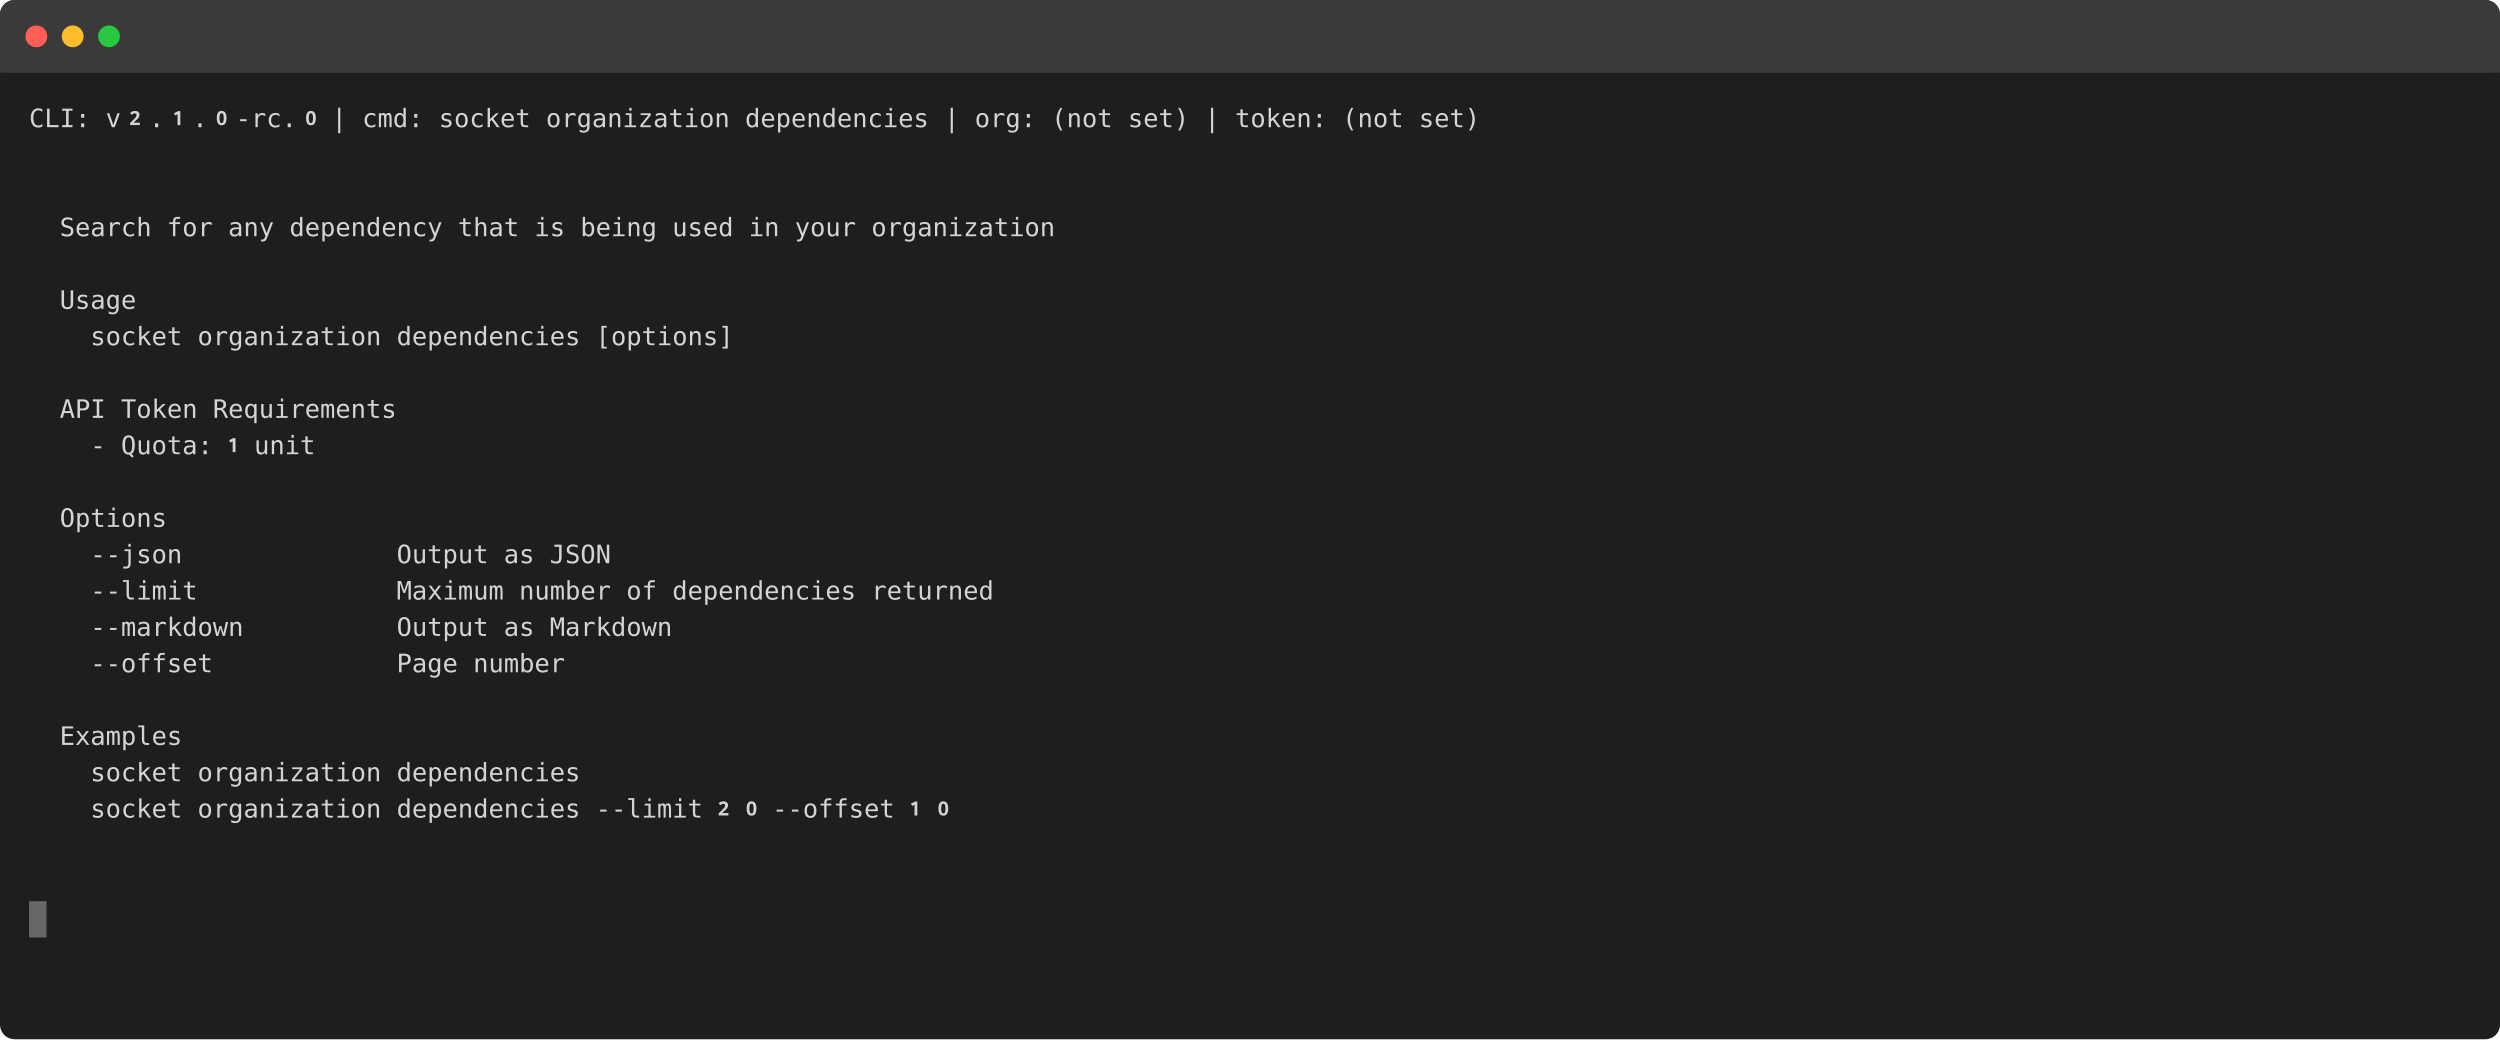
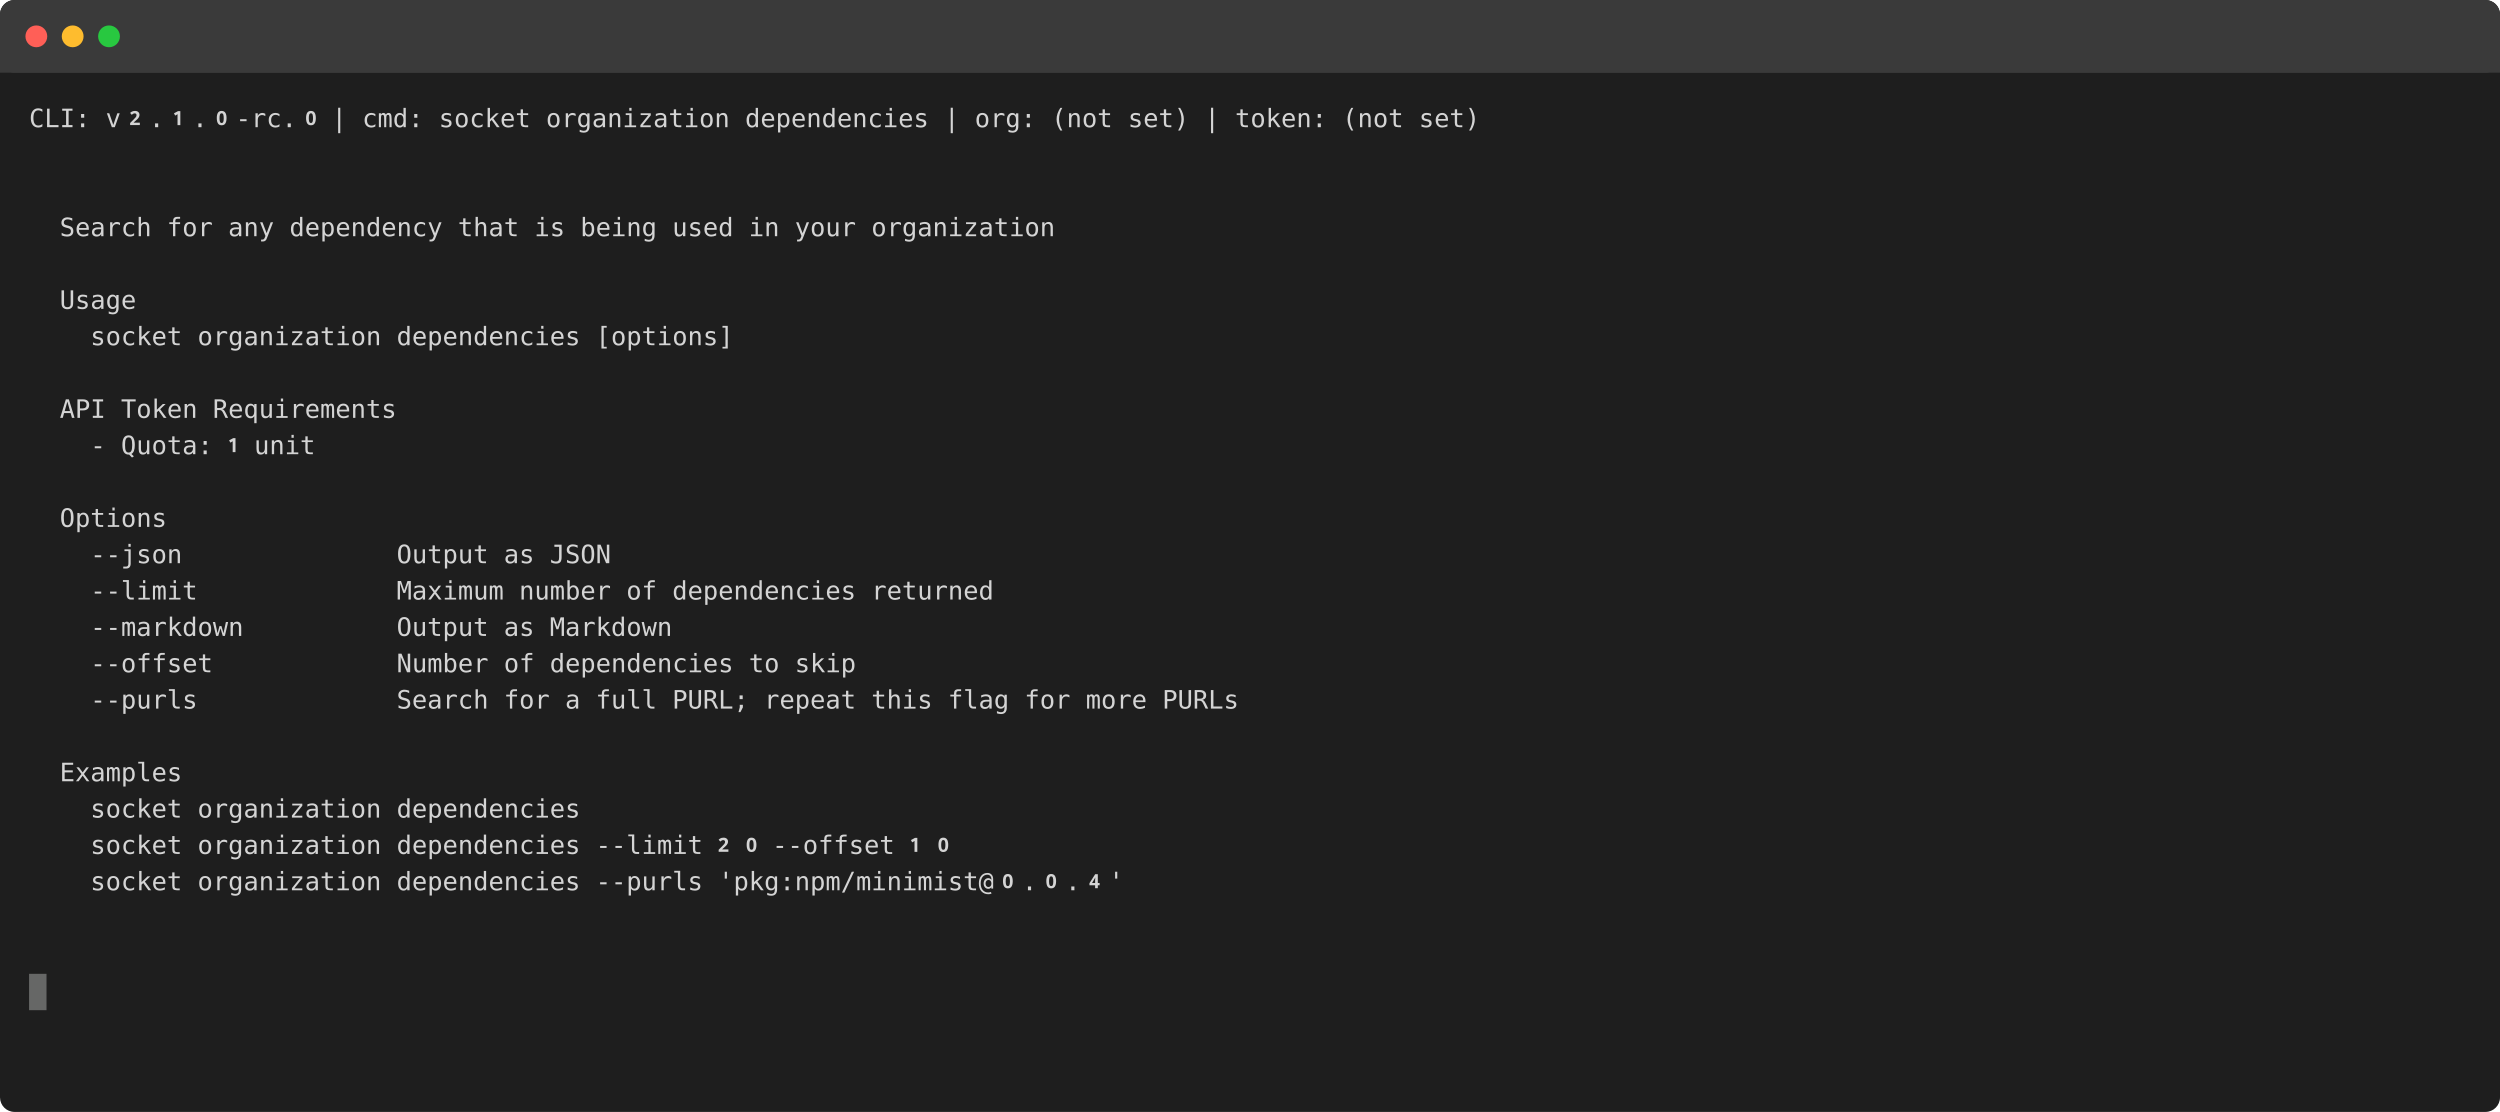
- <svg xmlns="http://www.w3.org/2000/svg" width="1376" height="572" viewBox="0 0 1376 572" preserveAspectRatio="xMidYMid meet">
+ <svg xmlns="http://www.w3.org/2000/svg" width="1376" height="612" viewBox="0 0 1376 612" preserveAspectRatio="xMidYMid meet">
  <defs>
    <clipPath id="terminal-clip">
-       <rect x="0" y="0" width="1376" height="572" rx="8" ry="8" />
+       <rect x="0" y="0" width="1376" height="612" rx="8" ry="8" />
    </clipPath>
  </defs>
  <g clip-path="url(#terminal-clip)">
-     <rect x="0" y="0" width="1376" height="572" rx="8" ry="8" fill="#1e1e1e" />
+     <rect x="0" y="0" width="1376" height="612" rx="8" ry="8" fill="#1e1e1e" />
    <g transform="translate(0, 0)">
      <rect width="1376" height="40" rx="8" ry="8" fill="#3a3a3a" />
      <rect y="32" width="1376" height="8" fill="#3a3a3a" />
      <circle cx="20" cy="20" r="6" fill="#ff5f57" />
      <circle cx="40" cy="20" r="6" fill="#febc2e" />
      <circle cx="60" cy="20" r="6" fill="#28c840" />
    </g>
    <g transform="translate(16, 56)">
      <text x="0" y="14" xml:space="preserve" font-family="'JetBrains Mono', 'Noto Sans Symbols 2', monospace" font-size="14" fill="#d4d4d4">
        <tspan x="0 9.6 19.2 28.8 38.4 48 57.6 67.2 76.8 86.4 96 105.6 115.2 124.8 134.4 144 153.6 163.2 172.8 182.4 192 201.6 211.2 220.8 230.4 240 249.6 259.2 268.8 278.4 288 297.6 307.2 316.8 326.4 336 345.6 355.2 364.8 374.4 384 393.6 403.2 412.8 422.4 432 441.6 451.2 460.8 470.4 480 489.6 499.2 508.8 518.4 528 537.6 547.2 556.8 566.4 576 585.6 595.2 604.8 614.4 624 633.6 643.2 652.8 662.4 672 681.6 691.2 700.8 710.4 720 729.6 739.2 748.8 758.4 768 777.6 787.2 796.8 806.4 816 825.6 835.2 844.8 854.4 864 873.6 883.2 892.8 902.4 912 921.6 931.2 940.8 950.4 960 969.6 979.2 988.8 998.4 1008 1017.6 1027.2 1036.8 1046.4 1056 1065.6 1075.2 1084.8 1094.4 1104 1113.6 1123.2 1132.8 1142.4 1152 1161.6 1171.2 1180.8 1190.4 1200 1209.6 1219.2 1228.8 1238.4 1248 1257.6 1267.2 1276.8 1286.4 1296 1305.6 1315.2 1324.8 1334.4">CLI: v2.1.0-rc.0 | cmd: socket organization dependencies | org: (not set) | token: (not set)                                                </tspan>
      </text>
      <text x="0" y="34" xml:space="preserve" font-family="'JetBrains Mono', 'Noto Sans Symbols 2', monospace" font-size="14" fill="#d4d4d4">
        <tspan x="0 9.6 19.2 28.8 38.4 48 57.6 67.2 76.8 86.4 96 105.6 115.2 124.8 134.4 144 153.6 163.2 172.8 182.4 192 201.6 211.2 220.8 230.4 240 249.6 259.2 268.8 278.4 288 297.6 307.2 316.8 326.4 336 345.6 355.2 364.8 374.4 384 393.6 403.2 412.8 422.4 432 441.6 451.2 460.8 470.4 480 489.6 499.2 508.8 518.4 528 537.6 547.2 556.8 566.4 576 585.6 595.2 604.8 614.4 624 633.6 643.2 652.8 662.4 672 681.6 691.2 700.8 710.4 720 729.6 739.2 748.8 758.4 768 777.6 787.2 796.8 806.4 816 825.6 835.2 844.8 854.4 864 873.6 883.2 892.8 902.4 912 921.6 931.2 940.8 950.4 960 969.6 979.2 988.8 998.4 1008 1017.6 1027.2 1036.8 1046.4 1056 1065.6 1075.2 1084.8 1094.4 1104 1113.6 1123.2 1132.8 1142.4 1152 1161.6 1171.2 1180.8 1190.4 1200 1209.6 1219.2 1228.8 1238.4 1248 1257.6 1267.2 1276.8 1286.4 1296 1305.6 1315.2 1324.8 1334.4">                                                                                                                                            </tspan>
      </text>
      <text x="0" y="54" xml:space="preserve" font-family="'JetBrains Mono', 'Noto Sans Symbols 2', monospace" font-size="14" fill="#d4d4d4">
        <tspan x="0 9.6 19.2 28.8 38.4 48 57.6 67.2 76.8 86.4 96 105.6 115.2 124.8 134.4 144 153.6 163.2 172.8 182.4 192 201.6 211.2 220.8 230.4 240 249.6 259.2 268.8 278.4 288 297.6 307.2 316.8 326.4 336 345.6 355.2 364.8 374.4 384 393.6 403.2 412.8 422.4 432 441.6 451.2 460.8 470.4 480 489.6 499.2 508.8 518.4 528 537.6 547.2 556.8 566.4 576 585.6 595.2 604.8 614.4 624 633.6 643.2 652.8 662.4 672 681.6 691.2 700.8 710.4 720 729.6 739.2 748.8 758.4 768 777.6 787.2 796.8 806.4 816 825.6 835.2 844.8 854.4 864 873.6 883.2 892.8 902.4 912 921.6 931.2 940.8 950.4 960 969.6 979.2 988.8 998.4 1008 1017.6 1027.2 1036.8 1046.4 1056 1065.6 1075.2 1084.8 1094.4 1104 1113.6 1123.2 1132.8 1142.4 1152 1161.6 1171.2 1180.8 1190.4 1200 1209.6 1219.2 1228.8 1238.4 1248 1257.6 1267.2 1276.8 1286.4 1296 1305.6 1315.2 1324.8 1334.4">                                                                                                                                            </tspan>
      </text>
      <text x="0" y="74" xml:space="preserve" font-family="'JetBrains Mono', 'Noto Sans Symbols 2', monospace" font-size="14" fill="#d4d4d4">
        <tspan x="0 9.6 19.2 28.8 38.4 48 57.6 67.2 76.8 86.4 96 105.6 115.2 124.8 134.4 144 153.6 163.2 172.8 182.4 192 201.6 211.2 220.8 230.4 240 249.6 259.2 268.8 278.4 288 297.6 307.2 316.8 326.4 336 345.6 355.2 364.8 374.4 384 393.6 403.2 412.8 422.4 432 441.6 451.2 460.8 470.4 480 489.6 499.2 508.8 518.4 528 537.6 547.2 556.8 566.4 576 585.6 595.2 604.8 614.4 624 633.6 643.2 652.8 662.4 672 681.6 691.2 700.8 710.4 720 729.6 739.2 748.8 758.4 768 777.6 787.2 796.8 806.4 816 825.6 835.2 844.8 854.4 864 873.6 883.2 892.8 902.4 912 921.6 931.2 940.8 950.4 960 969.6 979.2 988.8 998.4 1008 1017.6 1027.2 1036.8 1046.4 1056 1065.6 1075.2 1084.8 1094.4 1104 1113.6 1123.2 1132.8 1142.4 1152 1161.6 1171.2 1180.8 1190.4 1200 1209.6 1219.2 1228.8 1238.4 1248 1257.6 1267.2 1276.8 1286.4 1296 1305.6 1315.2 1324.8 1334.4">  Search for any dependency that is being used in your organization                                                                         </tspan>
      </text>
      <text x="0" y="94" xml:space="preserve" font-family="'JetBrains Mono', 'Noto Sans Symbols 2', monospace" font-size="14" fill="#d4d4d4">
        <tspan x="0 9.6 19.2 28.8 38.4 48 57.6 67.2 76.8 86.4 96 105.6 115.2 124.8 134.4 144 153.6 163.2 172.8 182.4 192 201.6 211.2 220.8 230.4 240 249.6 259.2 268.8 278.4 288 297.6 307.2 316.8 326.4 336 345.6 355.2 364.8 374.4 384 393.6 403.2 412.8 422.4 432 441.6 451.2 460.8 470.4 480 489.6 499.2 508.8 518.4 528 537.6 547.2 556.8 566.4 576 585.6 595.2 604.8 614.4 624 633.6 643.2 652.8 662.4 672 681.6 691.2 700.8 710.4 720 729.6 739.2 748.8 758.4 768 777.6 787.2 796.8 806.4 816 825.6 835.2 844.8 854.4 864 873.6 883.2 892.8 902.4 912 921.6 931.2 940.8 950.4 960 969.6 979.2 988.8 998.4 1008 1017.6 1027.2 1036.8 1046.4 1056 1065.6 1075.2 1084.8 1094.4 1104 1113.6 1123.2 1132.8 1142.4 1152 1161.6 1171.2 1180.8 1190.4 1200 1209.6 1219.2 1228.8 1238.4 1248 1257.6 1267.2 1276.8 1286.4 1296 1305.6 1315.2 1324.8 1334.4">                                                                                                                                            </tspan>
      </text>
      <text x="0" y="114" xml:space="preserve" font-family="'JetBrains Mono', 'Noto Sans Symbols 2', monospace" font-size="14" fill="#d4d4d4">
        <tspan x="0 9.6 19.2 28.8 38.4 48 57.6 67.2 76.8 86.4 96 105.6 115.2 124.8 134.4 144 153.6 163.2 172.8 182.4 192 201.6 211.2 220.8 230.4 240 249.6 259.2 268.8 278.4 288 297.6 307.2 316.8 326.4 336 345.6 355.2 364.8 374.4 384 393.6 403.2 412.8 422.4 432 441.6 451.2 460.8 470.4 480 489.6 499.2 508.8 518.4 528 537.6 547.2 556.8 566.4 576 585.6 595.2 604.8 614.4 624 633.6 643.2 652.8 662.4 672 681.6 691.2 700.8 710.4 720 729.6 739.2 748.8 758.4 768 777.6 787.2 796.8 806.4 816 825.6 835.2 844.8 854.4 864 873.6 883.2 892.8 902.4 912 921.6 931.2 940.8 950.4 960 969.6 979.2 988.8 998.4 1008 1017.6 1027.2 1036.8 1046.4 1056 1065.6 1075.2 1084.8 1094.4 1104 1113.6 1123.2 1132.8 1142.4 1152 1161.6 1171.2 1180.8 1190.4 1200 1209.6 1219.2 1228.8 1238.4 1248 1257.6 1267.2 1276.8 1286.4 1296 1305.6 1315.2 1324.8 1334.4">  Usage                                                                                                                                     </tspan>
      </text>
      <text x="0" y="134" xml:space="preserve" font-family="'JetBrains Mono', 'Noto Sans Symbols 2', monospace" font-size="14" fill="#d4d4d4">
        <tspan x="0 9.6 19.2 28.8 38.4 48 57.6 67.2 76.8 86.4 96 105.6 115.2 124.8 134.4 144 153.6 163.2 172.8 182.4 192 201.6 211.2 220.8 230.4 240 249.6 259.2 268.8 278.4 288 297.6 307.2 316.8 326.4 336 345.6 355.2 364.8 374.4 384 393.6 403.2 412.8 422.4 432 441.6 451.2 460.8 470.4 480 489.6 499.2 508.8 518.4 528 537.6 547.2 556.8 566.4 576 585.6 595.2 604.8 614.4 624 633.6 643.2 652.8 662.4 672 681.6 691.2 700.8 710.4 720 729.6 739.2 748.8 758.4 768 777.6 787.2 796.8 806.4 816 825.6 835.2 844.8 854.4 864 873.6 883.2 892.8 902.4 912 921.6 931.2 940.8 950.4 960 969.6 979.2 988.8 998.4 1008 1017.6 1027.2 1036.8 1046.4 1056 1065.6 1075.2 1084.8 1094.4 1104 1113.6 1123.2 1132.8 1142.4 1152 1161.6 1171.2 1180.8 1190.4 1200 1209.6 1219.2 1228.8 1238.4 1248 1257.6 1267.2 1276.8 1286.4 1296 1305.6 1315.2 1324.8 1334.4">    socket organization dependencies [options]                                                                                              </tspan>
      </text>
      <text x="0" y="154" xml:space="preserve" font-family="'JetBrains Mono', 'Noto Sans Symbols 2', monospace" font-size="14" fill="#d4d4d4">
        <tspan x="0 9.6 19.2 28.8 38.4 48 57.6 67.2 76.8 86.4 96 105.6 115.2 124.8 134.4 144 153.6 163.2 172.8 182.4 192 201.6 211.2 220.8 230.4 240 249.6 259.2 268.8 278.4 288 297.6 307.2 316.8 326.4 336 345.6 355.2 364.8 374.4 384 393.6 403.2 412.8 422.4 432 441.6 451.2 460.8 470.4 480 489.6 499.2 508.8 518.4 528 537.6 547.2 556.8 566.4 576 585.6 595.2 604.8 614.4 624 633.6 643.2 652.8 662.4 672 681.6 691.2 700.8 710.4 720 729.6 739.2 748.8 758.4 768 777.6 787.2 796.8 806.4 816 825.6 835.2 844.8 854.4 864 873.6 883.2 892.8 902.4 912 921.6 931.2 940.8 950.4 960 969.6 979.2 988.8 998.4 1008 1017.6 1027.2 1036.8 1046.4 1056 1065.6 1075.2 1084.8 1094.4 1104 1113.6 1123.2 1132.8 1142.4 1152 1161.6 1171.2 1180.8 1190.4 1200 1209.6 1219.2 1228.8 1238.4 1248 1257.6 1267.2 1276.8 1286.4 1296 1305.6 1315.2 1324.8 1334.4">                                                                                                                                            </tspan>
      </text>
      <text x="0" y="174" xml:space="preserve" font-family="'JetBrains Mono', 'Noto Sans Symbols 2', monospace" font-size="14" fill="#d4d4d4">
        <tspan x="0 9.6 19.2 28.8 38.4 48 57.6 67.2 76.8 86.4 96 105.6 115.2 124.8 134.4 144 153.6 163.2 172.8 182.4 192 201.6 211.2 220.8 230.4 240 249.6 259.2 268.8 278.4 288 297.6 307.2 316.8 326.4 336 345.6 355.2 364.8 374.4 384 393.6 403.2 412.8 422.4 432 441.6 451.2 460.8 470.4 480 489.6 499.2 508.8 518.4 528 537.6 547.2 556.8 566.4 576 585.6 595.2 604.8 614.4 624 633.6 643.2 652.8 662.4 672 681.6 691.2 700.8 710.4 720 729.6 739.2 748.8 758.4 768 777.6 787.2 796.8 806.4 816 825.6 835.2 844.8 854.4 864 873.6 883.2 892.8 902.4 912 921.6 931.2 940.8 950.4 960 969.6 979.2 988.8 998.4 1008 1017.6 1027.2 1036.8 1046.4 1056 1065.6 1075.2 1084.8 1094.4 1104 1113.6 1123.2 1132.8 1142.4 1152 1161.6 1171.2 1180.8 1190.4 1200 1209.6 1219.2 1228.8 1238.4 1248 1257.6 1267.2 1276.8 1286.4 1296 1305.6 1315.2 1324.8 1334.4">  API Token Requirements                                                                                                                    </tspan>
      </text>
      <text x="0" y="194" xml:space="preserve" font-family="'JetBrains Mono', 'Noto Sans Symbols 2', monospace" font-size="14" fill="#d4d4d4">
        <tspan x="0 9.6 19.2 28.8 38.4 48 57.6 67.2 76.8 86.4 96 105.6 115.2 124.8 134.4 144 153.6 163.2 172.8 182.4 192 201.6 211.2 220.8 230.4 240 249.6 259.2 268.8 278.4 288 297.6 307.2 316.8 326.4 336 345.6 355.2 364.8 374.4 384 393.6 403.2 412.8 422.4 432 441.6 451.2 460.8 470.4 480 489.6 499.2 508.8 518.4 528 537.6 547.2 556.8 566.4 576 585.6 595.2 604.8 614.4 624 633.6 643.2 652.8 662.4 672 681.6 691.2 700.8 710.4 720 729.6 739.2 748.8 758.4 768 777.6 787.2 796.8 806.4 816 825.6 835.2 844.8 854.4 864 873.6 883.2 892.8 902.4 912 921.6 931.2 940.8 950.4 960 969.6 979.2 988.8 998.4 1008 1017.6 1027.2 1036.8 1046.4 1056 1065.6 1075.2 1084.8 1094.4 1104 1113.6 1123.2 1132.8 1142.4 1152 1161.6 1171.2 1180.8 1190.4 1200 1209.6 1219.2 1228.8 1238.4 1248 1257.6 1267.2 1276.8 1286.4 1296 1305.6 1315.2 1324.8 1334.4">    - Quota: 1 unit                                                                                                                         </tspan>
      </text>
      <text x="0" y="214" xml:space="preserve" font-family="'JetBrains Mono', 'Noto Sans Symbols 2', monospace" font-size="14" fill="#d4d4d4">
        <tspan x="0 9.6 19.2 28.8 38.4 48 57.6 67.2 76.8 86.4 96 105.6 115.2 124.8 134.4 144 153.6 163.2 172.8 182.4 192 201.6 211.2 220.8 230.4 240 249.6 259.2 268.8 278.4 288 297.6 307.2 316.8 326.4 336 345.6 355.2 364.8 374.4 384 393.6 403.2 412.8 422.4 432 441.6 451.2 460.8 470.4 480 489.6 499.2 508.8 518.4 528 537.6 547.2 556.8 566.4 576 585.6 595.2 604.8 614.4 624 633.6 643.2 652.8 662.4 672 681.6 691.2 700.8 710.4 720 729.6 739.2 748.8 758.4 768 777.6 787.2 796.8 806.4 816 825.6 835.2 844.8 854.4 864 873.6 883.2 892.8 902.4 912 921.6 931.2 940.8 950.4 960 969.6 979.2 988.8 998.4 1008 1017.6 1027.2 1036.8 1046.4 1056 1065.6 1075.2 1084.8 1094.4 1104 1113.6 1123.2 1132.8 1142.4 1152 1161.6 1171.2 1180.8 1190.4 1200 1209.6 1219.2 1228.8 1238.4 1248 1257.6 1267.2 1276.8 1286.4 1296 1305.6 1315.2 1324.8 1334.4">                                                                                                                                            </tspan>
      </text>
      <text x="0" y="234" xml:space="preserve" font-family="'JetBrains Mono', 'Noto Sans Symbols 2', monospace" font-size="14" fill="#d4d4d4">
        <tspan x="0 9.6 19.2 28.8 38.4 48 57.6 67.2 76.8 86.4 96 105.6 115.2 124.8 134.4 144 153.6 163.2 172.8 182.4 192 201.6 211.2 220.8 230.4 240 249.6 259.2 268.8 278.4 288 297.6 307.2 316.8 326.4 336 345.6 355.2 364.8 374.4 384 393.6 403.2 412.8 422.4 432 441.6 451.2 460.8 470.4 480 489.6 499.2 508.8 518.4 528 537.6 547.2 556.8 566.4 576 585.6 595.2 604.8 614.4 624 633.6 643.2 652.8 662.4 672 681.6 691.2 700.8 710.4 720 729.6 739.2 748.8 758.4 768 777.6 787.2 796.8 806.4 816 825.6 835.2 844.8 854.4 864 873.6 883.2 892.8 902.4 912 921.6 931.2 940.8 950.4 960 969.6 979.2 988.8 998.4 1008 1017.6 1027.2 1036.8 1046.4 1056 1065.6 1075.2 1084.8 1094.4 1104 1113.6 1123.2 1132.8 1142.4 1152 1161.6 1171.2 1180.8 1190.4 1200 1209.6 1219.2 1228.8 1238.4 1248 1257.6 1267.2 1276.8 1286.4 1296 1305.6 1315.2 1324.8 1334.4">  Options                                                                                                                                   </tspan>
      </text>
      <text x="0" y="254" xml:space="preserve" font-family="'JetBrains Mono', 'Noto Sans Symbols 2', monospace" font-size="14" fill="#d4d4d4">
        <tspan x="0 9.6 19.2 28.8 38.4 48 57.6 67.2 76.8 86.4 96 105.6 115.2 124.8 134.4 144 153.6 163.2 172.8 182.4 192 201.6 211.2 220.8 230.4 240 249.6 259.2 268.8 278.4 288 297.6 307.2 316.8 326.4 336 345.6 355.2 364.8 374.4 384 393.6 403.2 412.8 422.4 432 441.6 451.2 460.8 470.4 480 489.6 499.2 508.8 518.4 528 537.6 547.2 556.8 566.4 576 585.6 595.2 604.8 614.4 624 633.6 643.2 652.8 662.4 672 681.6 691.2 700.8 710.4 720 729.6 739.2 748.8 758.4 768 777.6 787.2 796.8 806.4 816 825.6 835.2 844.8 854.4 864 873.6 883.2 892.8 902.4 912 921.6 931.2 940.8 950.4 960 969.6 979.2 988.8 998.4 1008 1017.6 1027.2 1036.8 1046.4 1056 1065.6 1075.2 1084.8 1094.4 1104 1113.6 1123.2 1132.8 1142.4 1152 1161.6 1171.2 1180.8 1190.4 1200 1209.6 1219.2 1228.8 1238.4 1248 1257.6 1267.2 1276.8 1286.4 1296 1305.6 1315.2 1324.8 1334.4">    --json              Output as JSON                                                                                                      </tspan>
      </text>
      <text x="0" y="274" xml:space="preserve" font-family="'JetBrains Mono', 'Noto Sans Symbols 2', monospace" font-size="14" fill="#d4d4d4">
        <tspan x="0 9.6 19.2 28.8 38.4 48 57.6 67.2 76.8 86.4 96 105.6 115.2 124.8 134.4 144 153.6 163.2 172.8 182.4 192 201.6 211.2 220.8 230.4 240 249.6 259.2 268.8 278.4 288 297.6 307.2 316.8 326.4 336 345.6 355.2 364.8 374.4 384 393.6 403.2 412.8 422.4 432 441.6 451.2 460.8 470.4 480 489.6 499.2 508.8 518.4 528 537.6 547.2 556.8 566.4 576 585.6 595.2 604.8 614.4 624 633.6 643.2 652.8 662.4 672 681.6 691.2 700.8 710.4 720 729.6 739.2 748.8 758.4 768 777.6 787.2 796.8 806.4 816 825.6 835.2 844.8 854.4 864 873.6 883.2 892.8 902.4 912 921.6 931.2 940.8 950.4 960 969.6 979.2 988.8 998.4 1008 1017.6 1027.2 1036.8 1046.4 1056 1065.6 1075.2 1084.8 1094.4 1104 1113.6 1123.2 1132.8 1142.4 1152 1161.6 1171.2 1180.8 1190.4 1200 1209.6 1219.2 1228.8 1238.4 1248 1257.6 1267.2 1276.8 1286.4 1296 1305.6 1315.2 1324.8 1334.4">    --limit             Maximum number of dependencies returned                                                                             </tspan>
      </text>
      <text x="0" y="294" xml:space="preserve" font-family="'JetBrains Mono', 'Noto Sans Symbols 2', monospace" font-size="14" fill="#d4d4d4">
        <tspan x="0 9.6 19.2 28.8 38.4 48 57.6 67.2 76.8 86.4 96 105.6 115.2 124.8 134.4 144 153.6 163.2 172.8 182.4 192 201.6 211.2 220.8 230.4 240 249.6 259.2 268.8 278.4 288 297.6 307.2 316.8 326.4 336 345.6 355.2 364.8 374.4 384 393.6 403.2 412.8 422.4 432 441.6 451.2 460.8 470.4 480 489.6 499.2 508.8 518.4 528 537.6 547.2 556.8 566.4 576 585.6 595.2 604.8 614.4 624 633.6 643.2 652.8 662.4 672 681.6 691.2 700.8 710.4 720 729.6 739.2 748.8 758.4 768 777.6 787.2 796.8 806.4 816 825.6 835.2 844.8 854.4 864 873.6 883.2 892.8 902.4 912 921.6 931.2 940.8 950.4 960 969.6 979.2 988.8 998.4 1008 1017.6 1027.2 1036.8 1046.4 1056 1065.6 1075.2 1084.8 1094.4 1104 1113.6 1123.2 1132.8 1142.4 1152 1161.6 1171.2 1180.8 1190.4 1200 1209.6 1219.2 1228.8 1238.4 1248 1257.6 1267.2 1276.8 1286.4 1296 1305.6 1315.2 1324.8 1334.4">    --markdown          Output as Markdown                                                                                                  </tspan>
      </text>
      <text x="0" y="314" xml:space="preserve" font-family="'JetBrains Mono', 'Noto Sans Symbols 2', monospace" font-size="14" fill="#d4d4d4">
-         <tspan x="0 9.6 19.2 28.8 38.4 48 57.6 67.2 76.8 86.4 96 105.6 115.2 124.8 134.4 144 153.6 163.2 172.8 182.4 192 201.6 211.2 220.8 230.4 240 249.6 259.2 268.8 278.4 288 297.6 307.2 316.8 326.4 336 345.6 355.2 364.8 374.4 384 393.6 403.2 412.8 422.4 432 441.6 451.2 460.8 470.4 480 489.6 499.2 508.8 518.4 528 537.6 547.2 556.8 566.4 576 585.6 595.2 604.8 614.4 624 633.6 643.2 652.8 662.4 672 681.6 691.2 700.8 710.4 720 729.6 739.2 748.8 758.4 768 777.6 787.2 796.8 806.4 816 825.6 835.2 844.8 854.4 864 873.6 883.2 892.8 902.4 912 921.6 931.2 940.8 950.4 960 969.6 979.2 988.8 998.4 1008 1017.6 1027.2 1036.8 1046.4 1056 1065.6 1075.2 1084.8 1094.4 1104 1113.6 1123.2 1132.8 1142.4 1152 1161.6 1171.2 1180.8 1190.4 1200 1209.6 1219.2 1228.8 1238.4 1248 1257.6 1267.2 1276.8 1286.4 1296 1305.6 1315.2 1324.8 1334.4">    --offset            Page number                                                                                                         </tspan>
+         <tspan x="0 9.6 19.2 28.8 38.4 48 57.6 67.2 76.8 86.4 96 105.6 115.2 124.8 134.4 144 153.6 163.2 172.8 182.4 192 201.6 211.2 220.8 230.4 240 249.6 259.2 268.8 278.4 288 297.6 307.2 316.8 326.4 336 345.6 355.2 364.8 374.4 384 393.6 403.2 412.8 422.4 432 441.6 451.2 460.8 470.4 480 489.6 499.2 508.8 518.4 528 537.6 547.2 556.8 566.4 576 585.6 595.2 604.8 614.4 624 633.6 643.2 652.8 662.4 672 681.6 691.2 700.8 710.4 720 729.6 739.2 748.8 758.4 768 777.6 787.2 796.8 806.4 816 825.6 835.2 844.8 854.4 864 873.6 883.2 892.8 902.4 912 921.6 931.2 940.8 950.4 960 969.6 979.2 988.8 998.4 1008 1017.6 1027.2 1036.8 1046.4 1056 1065.6 1075.2 1084.8 1094.4 1104 1113.6 1123.2 1132.8 1142.4 1152 1161.6 1171.2 1180.8 1190.4 1200 1209.6 1219.2 1228.8 1238.4 1248 1257.6 1267.2 1276.8 1286.4 1296 1305.6 1315.2 1324.8 1334.4">    --offset            Number of dependencies to skip                                                                                      </tspan>
      </text>
      <text x="0" y="334" xml:space="preserve" font-family="'JetBrains Mono', 'Noto Sans Symbols 2', monospace" font-size="14" fill="#d4d4d4">
+         <tspan x="0 9.6 19.2 28.8 38.4 48 57.6 67.2 76.8 86.4 96 105.6 115.2 124.8 134.4 144 153.6 163.2 172.8 182.4 192 201.6 211.2 220.8 230.4 240 249.6 259.2 268.8 278.4 288 297.6 307.2 316.8 326.4 336 345.6 355.2 364.8 374.4 384 393.6 403.2 412.8 422.4 432 441.6 451.2 460.8 470.4 480 489.6 499.2 508.8 518.4 528 537.6 547.2 556.8 566.4 576 585.6 595.2 604.8 614.4 624 633.6 643.2 652.8 662.4 672 681.6 691.2 700.8 710.4 720 729.6 739.2 748.8 758.4 768 777.6 787.2 796.8 806.4 816 825.6 835.2 844.8 854.4 864 873.6 883.2 892.8 902.4 912 921.6 931.2 940.8 950.4 960 969.6 979.2 988.8 998.4 1008 1017.6 1027.2 1036.8 1046.4 1056 1065.6 1075.2 1084.8 1094.4 1104 1113.6 1123.2 1132.8 1142.4 1152 1161.6 1171.2 1180.8 1190.4 1200 1209.6 1219.2 1228.8 1238.4 1248 1257.6 1267.2 1276.8 1286.4 1296 1305.6 1315.2 1324.8 1334.4">    --purls             Search for a full PURL; repeat this flag for more PURLs                                                             </tspan>
+       </text>
+       <text x="0" y="354" xml:space="preserve" font-family="'JetBrains Mono', 'Noto Sans Symbols 2', monospace" font-size="14" fill="#d4d4d4">
        <tspan x="0 9.6 19.2 28.8 38.4 48 57.6 67.2 76.8 86.4 96 105.6 115.2 124.8 134.4 144 153.6 163.2 172.8 182.4 192 201.6 211.2 220.8 230.4 240 249.6 259.2 268.8 278.4 288 297.6 307.2 316.8 326.4 336 345.6 355.2 364.8 374.4 384 393.6 403.2 412.8 422.4 432 441.6 451.2 460.8 470.4 480 489.6 499.2 508.8 518.4 528 537.6 547.2 556.8 566.4 576 585.6 595.2 604.8 614.4 624 633.6 643.2 652.8 662.4 672 681.6 691.2 700.8 710.4 720 729.6 739.2 748.8 758.4 768 777.6 787.2 796.8 806.4 816 825.6 835.2 844.8 854.4 864 873.6 883.2 892.8 902.4 912 921.6 931.2 940.8 950.4 960 969.6 979.2 988.8 998.4 1008 1017.6 1027.2 1036.8 1046.4 1056 1065.6 1075.2 1084.8 1094.4 1104 1113.6 1123.2 1132.8 1142.4 1152 1161.6 1171.2 1180.8 1190.4 1200 1209.6 1219.2 1228.8 1238.4 1248 1257.6 1267.2 1276.8 1286.4 1296 1305.6 1315.2 1324.8 1334.4">                                                                                                                                            </tspan>
      </text>
-       <text x="0" y="354" xml:space="preserve" font-family="'JetBrains Mono', 'Noto Sans Symbols 2', monospace" font-size="14" fill="#d4d4d4">
+       <text x="0" y="374" xml:space="preserve" font-family="'JetBrains Mono', 'Noto Sans Symbols 2', monospace" font-size="14" fill="#d4d4d4">
        <tspan x="0 9.6 19.2 28.8 38.4 48 57.6 67.2 76.8 86.4 96 105.6 115.2 124.8 134.4 144 153.6 163.2 172.8 182.4 192 201.6 211.2 220.8 230.4 240 249.6 259.2 268.8 278.4 288 297.6 307.2 316.8 326.4 336 345.6 355.2 364.8 374.4 384 393.6 403.2 412.8 422.4 432 441.6 451.2 460.8 470.4 480 489.6 499.2 508.8 518.4 528 537.6 547.2 556.8 566.4 576 585.6 595.2 604.8 614.4 624 633.6 643.2 652.8 662.4 672 681.6 691.2 700.8 710.4 720 729.6 739.2 748.8 758.4 768 777.6 787.2 796.8 806.4 816 825.6 835.2 844.8 854.4 864 873.6 883.2 892.8 902.4 912 921.6 931.2 940.8 950.4 960 969.6 979.2 988.8 998.4 1008 1017.6 1027.2 1036.8 1046.4 1056 1065.6 1075.2 1084.8 1094.4 1104 1113.6 1123.2 1132.8 1142.4 1152 1161.6 1171.2 1180.8 1190.4 1200 1209.6 1219.2 1228.8 1238.4 1248 1257.6 1267.2 1276.8 1286.4 1296 1305.6 1315.2 1324.8 1334.4">  Examples                                                                                                                                  </tspan>
      </text>
-       <text x="0" y="374" xml:space="preserve" font-family="'JetBrains Mono', 'Noto Sans Symbols 2', monospace" font-size="14" fill="#d4d4d4">
+       <text x="0" y="394" xml:space="preserve" font-family="'JetBrains Mono', 'Noto Sans Symbols 2', monospace" font-size="14" fill="#d4d4d4">
        <tspan x="0 9.6 19.2 28.8 38.4 48 57.6 67.2 76.8 86.4 96 105.6 115.2 124.8 134.4 144 153.6 163.2 172.8 182.4 192 201.6 211.2 220.8 230.4 240 249.6 259.2 268.8 278.4 288 297.6 307.2 316.8 326.4 336 345.6 355.2 364.8 374.4 384 393.6 403.2 412.8 422.4 432 441.6 451.2 460.8 470.4 480 489.6 499.2 508.8 518.4 528 537.6 547.2 556.8 566.4 576 585.6 595.2 604.8 614.4 624 633.6 643.2 652.8 662.4 672 681.6 691.2 700.8 710.4 720 729.6 739.2 748.8 758.4 768 777.6 787.2 796.8 806.4 816 825.6 835.2 844.8 854.4 864 873.6 883.2 892.8 902.4 912 921.6 931.2 940.8 950.4 960 969.6 979.2 988.8 998.4 1008 1017.6 1027.2 1036.8 1046.4 1056 1065.6 1075.2 1084.8 1094.4 1104 1113.6 1123.2 1132.8 1142.4 1152 1161.6 1171.2 1180.8 1190.4 1200 1209.6 1219.2 1228.8 1238.4 1248 1257.6 1267.2 1276.8 1286.4 1296 1305.6 1315.2 1324.8 1334.4">    socket organization dependencies                                                                                                        </tspan>
      </text>
-       <text x="0" y="394" xml:space="preserve" font-family="'JetBrains Mono', 'Noto Sans Symbols 2', monospace" font-size="14" fill="#d4d4d4">
+       <text x="0" y="414" xml:space="preserve" font-family="'JetBrains Mono', 'Noto Sans Symbols 2', monospace" font-size="14" fill="#d4d4d4">
        <tspan x="0 9.6 19.2 28.8 38.4 48 57.6 67.2 76.8 86.4 96 105.6 115.2 124.8 134.4 144 153.6 163.2 172.8 182.4 192 201.6 211.2 220.8 230.4 240 249.6 259.2 268.8 278.4 288 297.6 307.2 316.8 326.4 336 345.6 355.2 364.8 374.4 384 393.6 403.2 412.8 422.4 432 441.6 451.2 460.8 470.4 480 489.6 499.2 508.8 518.4 528 537.6 547.2 556.8 566.4 576 585.6 595.2 604.8 614.4 624 633.6 643.2 652.8 662.4 672 681.6 691.2 700.8 710.4 720 729.6 739.2 748.8 758.4 768 777.6 787.2 796.8 806.4 816 825.6 835.2 844.8 854.4 864 873.6 883.2 892.8 902.4 912 921.6 931.2 940.8 950.4 960 969.6 979.2 988.8 998.4 1008 1017.6 1027.2 1036.8 1046.4 1056 1065.6 1075.2 1084.8 1094.4 1104 1113.6 1123.2 1132.8 1142.4 1152 1161.6 1171.2 1180.8 1190.4 1200 1209.6 1219.2 1228.8 1238.4 1248 1257.6 1267.2 1276.8 1286.4 1296 1305.6 1315.2 1324.8 1334.4">    socket organization dependencies --limit 20 --offset 10                                                                                 </tspan>
      </text>
-       <text x="0" y="414" xml:space="preserve" font-family="'JetBrains Mono', 'Noto Sans Symbols 2', monospace" font-size="14" fill="#d4d4d4">
-         <tspan x="0 9.6 19.2 28.8 38.4 48 57.6 67.2 76.8 86.4 96 105.6 115.2 124.8 134.4 144 153.6 163.2 172.8 182.4 192 201.6 211.2 220.8 230.4 240 249.6 259.2 268.8 278.4 288 297.6 307.2 316.8 326.4 336 345.6 355.2 364.8 374.4 384 393.6 403.2 412.8 422.4 432 441.6 451.2 460.8 470.4 480 489.6 499.2 508.8 518.4 528 537.6 547.2 556.8 566.4 576 585.6 595.2 604.8 614.4 624 633.6 643.2 652.8 662.4 672 681.6 691.2 700.8 710.4 720 729.6 739.2 748.8 758.4 768 777.6 787.2 796.8 806.4 816 825.6 835.2 844.8 854.4 864 873.6 883.2 892.8 902.4 912 921.6 931.2 940.8 950.4 960 969.6 979.2 988.8 998.4 1008 1017.6 1027.2 1036.8 1046.4 1056 1065.6 1075.2 1084.8 1094.4 1104 1113.6 1123.2 1132.8 1142.4 1152 1161.6 1171.2 1180.8 1190.4 1200 1209.6 1219.2 1228.8 1238.4 1248 1257.6 1267.2 1276.8 1286.4 1296 1305.6 1315.2 1324.8 1334.4">                                                                                                                                            </tspan>
-       </text>
      <text x="0" y="434" xml:space="preserve" font-family="'JetBrains Mono', 'Noto Sans Symbols 2', monospace" font-size="14" fill="#d4d4d4">
-         <tspan x="0 9.6 19.2 28.8 38.4 48 57.6 67.2 76.8 86.4 96 105.6 115.2 124.8 134.4 144 153.6 163.2 172.8 182.4 192 201.6 211.2 220.8 230.4 240 249.6 259.2 268.8 278.4 288 297.6 307.2 316.8 326.4 336 345.6 355.2 364.8 374.4 384 393.6 403.2 412.8 422.4 432 441.6 451.2 460.8 470.4 480 489.6 499.2 508.8 518.4 528 537.6 547.2 556.8 566.4 576 585.6 595.2 604.8 614.4 624 633.6 643.2 652.8 662.4 672 681.6 691.2 700.8 710.4 720 729.6 739.2 748.8 758.4 768 777.6 787.2 796.8 806.4 816 825.6 835.2 844.8 854.4 864 873.6 883.2 892.8 902.4 912 921.6 931.2 940.8 950.4 960 969.6 979.2 988.8 998.4 1008 1017.6 1027.2 1036.8 1046.4 1056 1065.6 1075.2 1084.8 1094.4 1104 1113.6 1123.2 1132.8 1142.4 1152 1161.6 1171.2 1180.8 1190.4 1200 1209.6 1219.2 1228.8 1238.4 1248 1257.6 1267.2 1276.8 1286.4 1296 1305.6 1315.2 1324.8 1334.4">                                                                                                                                            </tspan>
+         <tspan x="0 9.6 19.2 28.8 38.4 48 57.6 67.2 76.8 86.4 96 105.6 115.2 124.8 134.4 144 153.6 163.2 172.8 182.4 192 201.6 211.2 220.8 230.4 240 249.6 259.2 268.8 278.4 288 297.6 307.2 316.8 326.4 336 345.6 355.2 364.8 374.4 384 393.6 403.2 412.8 422.4 432 441.6 451.2 460.8 470.4 480 489.6 499.2 508.8 518.4 528 537.6 547.2 556.8 566.4 576 585.6 595.2 604.8 614.4 624 633.6 643.2 652.8 662.4 672 681.6 691.2 700.8 710.4 720 729.6 739.2 748.8 758.4 768 777.6 787.2 796.8 806.4 816 825.6 835.2 844.8 854.4 864 873.6 883.2 892.8 902.4 912 921.6 931.2 940.8 950.4 960 969.6 979.2 988.8 998.4 1008 1017.6 1027.2 1036.8 1046.4 1056 1065.6 1075.2 1084.8 1094.4 1104 1113.6 1123.2 1132.8 1142.4 1152 1161.6 1171.2 1180.8 1190.4 1200 1209.6 1219.2 1228.8 1238.4 1248 1257.6 1267.2 1276.8 1286.4 1296 1305.6 1315.2 1324.8 1334.4">    socket organization dependencies --purls 'pkg:npm/minimist@0.0.4'                                                                       </tspan>
      </text>
      <text x="0" y="454" xml:space="preserve" font-family="'JetBrains Mono', 'Noto Sans Symbols 2', monospace" font-size="14" fill="#d4d4d4">
        <tspan x="0 9.6 19.2 28.8 38.4 48 57.6 67.2 76.8 86.4 96 105.6 115.2 124.8 134.4 144 153.6 163.2 172.8 182.4 192 201.6 211.2 220.8 230.4 240 249.6 259.2 268.8 278.4 288 297.6 307.2 316.8 326.4 336 345.6 355.2 364.8 374.4 384 393.6 403.2 412.8 422.4 432 441.6 451.2 460.8 470.4 480 489.6 499.2 508.8 518.4 528 537.6 547.2 556.8 566.4 576 585.6 595.2 604.8 614.4 624 633.6 643.2 652.8 662.4 672 681.6 691.2 700.8 710.4 720 729.6 739.2 748.8 758.4 768 777.6 787.2 796.8 806.4 816 825.6 835.2 844.8 854.4 864 873.6 883.2 892.8 902.4 912 921.6 931.2 940.8 950.4 960 969.6 979.2 988.8 998.4 1008 1017.6 1027.2 1036.8 1046.4 1056 1065.6 1075.2 1084.8 1094.4 1104 1113.6 1123.2 1132.8 1142.4 1152 1161.6 1171.2 1180.8 1190.4 1200 1209.6 1219.2 1228.8 1238.4 1248 1257.6 1267.2 1276.8 1286.4 1296 1305.6 1315.2 1324.8 1334.4">                                                                                                                                            </tspan>
      </text>
      <text x="0" y="474" xml:space="preserve" font-family="'JetBrains Mono', 'Noto Sans Symbols 2', monospace" font-size="14" fill="#d4d4d4">
        <tspan x="0 9.6 19.2 28.8 38.4 48 57.6 67.2 76.8 86.4 96 105.6 115.2 124.8 134.4 144 153.6 163.2 172.8 182.4 192 201.6 211.2 220.8 230.4 240 249.6 259.2 268.8 278.4 288 297.6 307.2 316.8 326.4 336 345.6 355.2 364.8 374.4 384 393.6 403.2 412.8 422.4 432 441.6 451.2 460.8 470.4 480 489.6 499.2 508.8 518.4 528 537.6 547.2 556.8 566.4 576 585.6 595.2 604.8 614.4 624 633.6 643.2 652.8 662.4 672 681.6 691.2 700.8 710.4 720 729.6 739.2 748.8 758.4 768 777.6 787.2 796.8 806.4 816 825.6 835.2 844.8 854.4 864 873.6 883.2 892.8 902.4 912 921.6 931.2 940.8 950.4 960 969.6 979.2 988.8 998.4 1008 1017.6 1027.2 1036.8 1046.4 1056 1065.6 1075.2 1084.8 1094.4 1104 1113.6 1123.2 1132.8 1142.4 1152 1161.6 1171.2 1180.8 1190.4 1200 1209.6 1219.2 1228.8 1238.4 1248 1257.6 1267.2 1276.8 1286.4 1296 1305.6 1315.2 1324.8 1334.4">                                                                                                                                            </tspan>
      </text>
      <text x="0" y="494" xml:space="preserve" font-family="'JetBrains Mono', 'Noto Sans Symbols 2', monospace" font-size="14" fill="#d4d4d4">
        <tspan x="0 9.6 19.2 28.8 38.4 48 57.6 67.2 76.8 86.4 96 105.6 115.2 124.8 134.4 144 153.6 163.2 172.8 182.4 192 201.6 211.2 220.8 230.4 240 249.6 259.2 268.8 278.4 288 297.6 307.2 316.8 326.4 336 345.6 355.2 364.8 374.4 384 393.6 403.2 412.8 422.4 432 441.6 451.2 460.8 470.4 480 489.6 499.2 508.8 518.4 528 537.6 547.2 556.8 566.4 576 585.6 595.2 604.8 614.4 624 633.6 643.2 652.8 662.4 672 681.6 691.2 700.8 710.4 720 729.6 739.2 748.8 758.4 768 777.6 787.2 796.8 806.4 816 825.6 835.2 844.8 854.4 864 873.6 883.2 892.8 902.4 912 921.6 931.2 940.8 950.4 960 969.6 979.2 988.8 998.4 1008 1017.6 1027.2 1036.8 1046.4 1056 1065.6 1075.2 1084.8 1094.4 1104 1113.6 1123.2 1132.8 1142.4 1152 1161.6 1171.2 1180.8 1190.4 1200 1209.6 1219.2 1228.8 1238.4 1248 1257.6 1267.2 1276.8 1286.4 1296 1305.6 1315.2 1324.8 1334.4">                                                                                                                                            </tspan>
      </text>
-       <rect x="0" y="440" width="9.6" height="20" fill="#aeafad" opacity="0.5" />
+       <text x="0" y="514" xml:space="preserve" font-family="'JetBrains Mono', 'Noto Sans Symbols 2', monospace" font-size="14" fill="#d4d4d4">
+         <tspan x="0 9.6 19.2 28.8 38.4 48 57.6 67.2 76.8 86.4 96 105.6 115.2 124.8 134.4 144 153.6 163.2 172.8 182.4 192 201.6 211.2 220.8 230.4 240 249.6 259.2 268.8 278.4 288 297.6 307.2 316.8 326.4 336 345.6 355.2 364.8 374.4 384 393.6 403.2 412.8 422.4 432 441.6 451.2 460.8 470.4 480 489.6 499.2 508.8 518.4 528 537.6 547.2 556.8 566.4 576 585.6 595.2 604.8 614.4 624 633.6 643.2 652.8 662.4 672 681.6 691.2 700.8 710.4 720 729.6 739.2 748.8 758.4 768 777.6 787.2 796.8 806.4 816 825.6 835.2 844.8 854.4 864 873.6 883.2 892.8 902.4 912 921.6 931.2 940.8 950.4 960 969.6 979.2 988.8 998.4 1008 1017.6 1027.2 1036.8 1046.4 1056 1065.6 1075.2 1084.8 1094.4 1104 1113.6 1123.2 1132.8 1142.4 1152 1161.6 1171.2 1180.8 1190.4 1200 1209.6 1219.2 1228.8 1238.4 1248 1257.6 1267.2 1276.8 1286.4 1296 1305.6 1315.2 1324.8 1334.4">                                                                                                                                            </tspan>
+       </text>
+       <text x="0" y="534" xml:space="preserve" font-family="'JetBrains Mono', 'Noto Sans Symbols 2', monospace" font-size="14" fill="#d4d4d4">
+         <tspan x="0 9.6 19.2 28.8 38.4 48 57.6 67.2 76.8 86.4 96 105.6 115.2 124.8 134.4 144 153.6 163.2 172.8 182.4 192 201.6 211.2 220.8 230.4 240 249.6 259.2 268.8 278.4 288 297.6 307.2 316.8 326.4 336 345.6 355.2 364.8 374.4 384 393.6 403.2 412.8 422.4 432 441.6 451.2 460.8 470.4 480 489.6 499.2 508.8 518.4 528 537.6 547.2 556.8 566.4 576 585.6 595.2 604.8 614.4 624 633.6 643.2 652.8 662.4 672 681.6 691.2 700.8 710.4 720 729.6 739.2 748.8 758.4 768 777.6 787.2 796.8 806.4 816 825.6 835.2 844.8 854.4 864 873.6 883.2 892.8 902.4 912 921.6 931.2 940.8 950.4 960 969.6 979.2 988.8 998.4 1008 1017.6 1027.2 1036.8 1046.4 1056 1065.6 1075.2 1084.8 1094.4 1104 1113.6 1123.2 1132.8 1142.4 1152 1161.6 1171.2 1180.8 1190.4 1200 1209.6 1219.2 1228.8 1238.4 1248 1257.6 1267.2 1276.8 1286.4 1296 1305.6 1315.2 1324.8 1334.4">                                                                                                                                            </tspan>
+       </text>
+       <rect x="0" y="480" width="9.6" height="20" fill="#aeafad" opacity="0.5" />
    </g>
  </g>
</svg>
